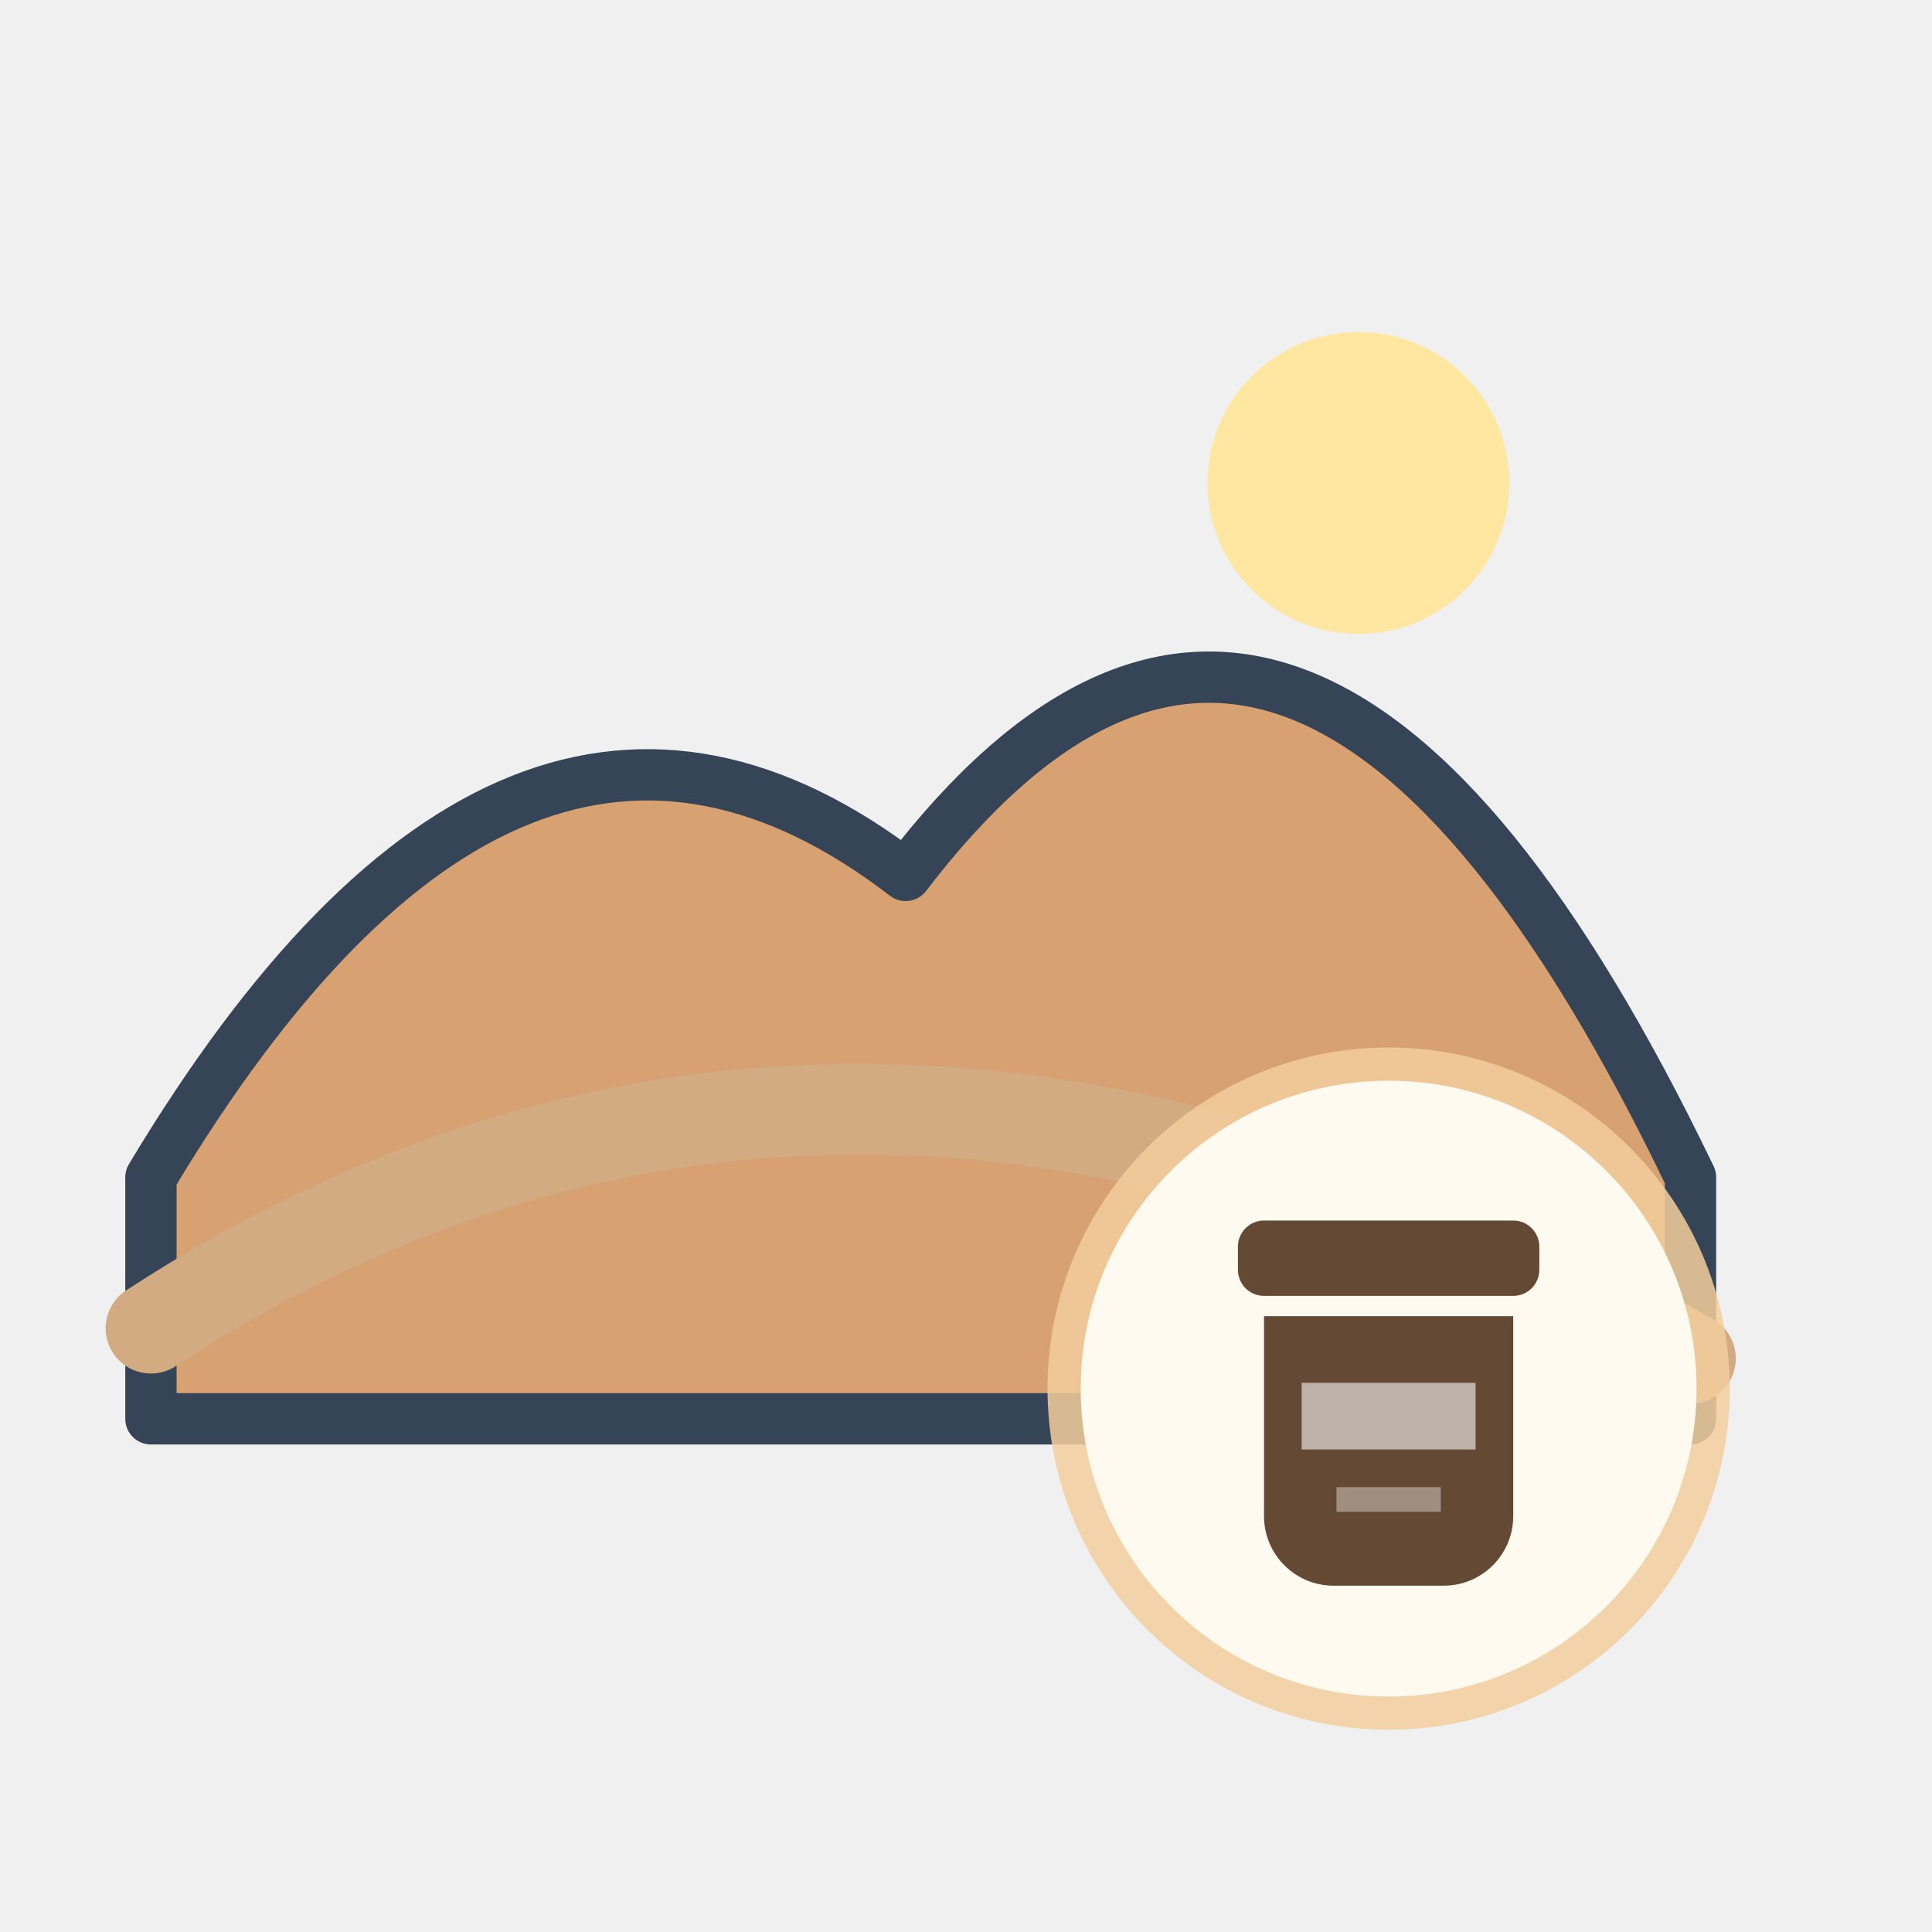
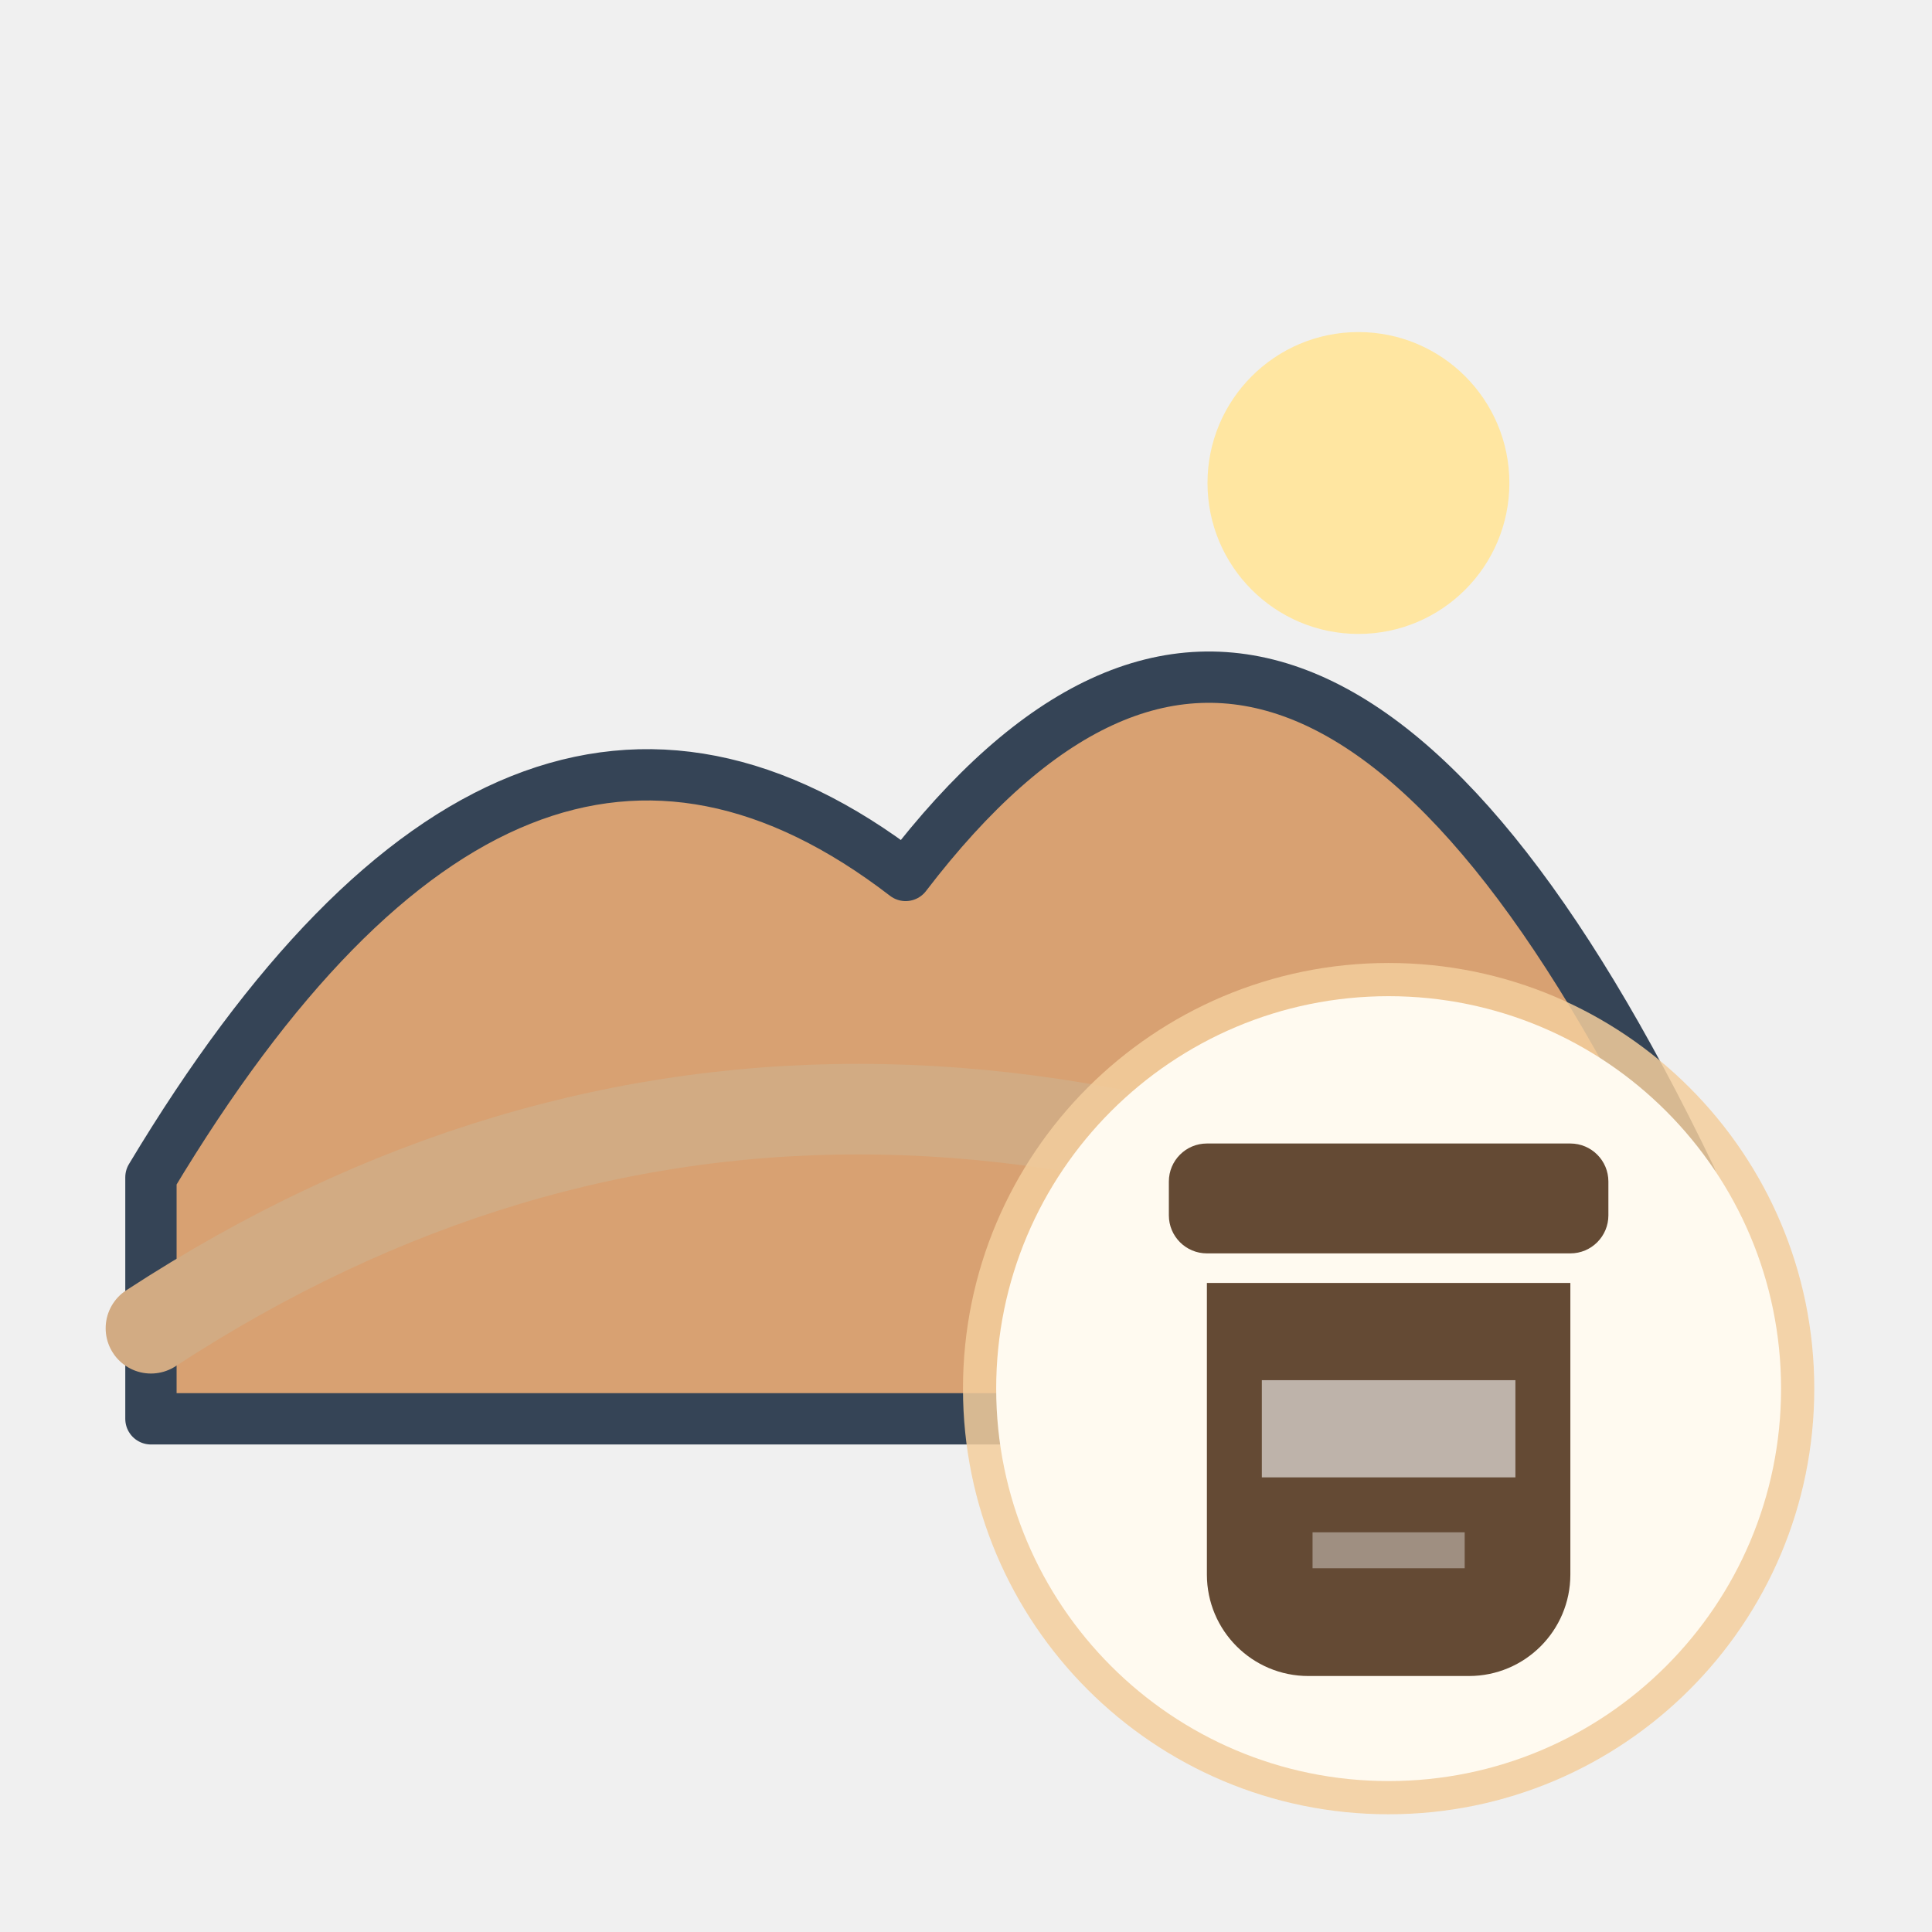
<svg xmlns="http://www.w3.org/2000/svg" viewBox="0 0 64 64" width="64" height="64" role="img" aria-label="sand dune — formula">
  <defs>
    <linearGradient id="d-safari-sunset-formula" x1="0" y1="0" x2="0.62" y2="1">
      <stop offset="0" stop-color="#FFF1D4" />
      <stop offset="1" stop-color="#F3CE9D" />
    </linearGradient>
  </defs>
  <g stroke="#354456" stroke-width="1.7" stroke-linejoin="round" stroke-linecap="round">
    <path d="M5 39Q17 19 30 29Q43 12 56 39V47H5Z" fill="#D8A172" />
    <path d="M5 44Q28 29 56 45" fill="none" stroke="#D2AB83" stroke-width="3" />
    <circle cx="45" cy="16" r="5" fill="#FFE6A1" stroke="none" />
  </g>
-   <circle cx="46" cy="46" r="11.3" fill="#F3CE9D" fill-opacity=".85" />
-   <circle cx="46" cy="46" r="10.2" fill="#FFFAF0" />
-   <g transform="translate(38.32 38.32) scale(0.48)">
+   <circle cx="46" cy="46" r="14.1" fill="#F3CE9D" fill-opacity=".85" />
+   <circle cx="46" cy="46" r="13" fill="#FFFAF0" />
+   <g transform="translate(34.8 34.8) scale(0.7)">
    <rect x="5.6" y="4.4" width="20.8" height="5.2" rx="1.8" fill="#644A34" />
    <path d="M7.4 11h17.2v13.8a4.8 4.8 0 0 1-4.8 4.8h-7.6a4.8 4.8 0 0 1-4.8-4.8Z" fill="#644A34" />
    <path d="M10 15.6h12v4.6H10z" fill="#fff" fill-opacity=".58" />
    <path d="M12.4 22.8h7.2v1.7h-7.2z" fill="#fff" fill-opacity=".38" />
  </g>
</svg>
